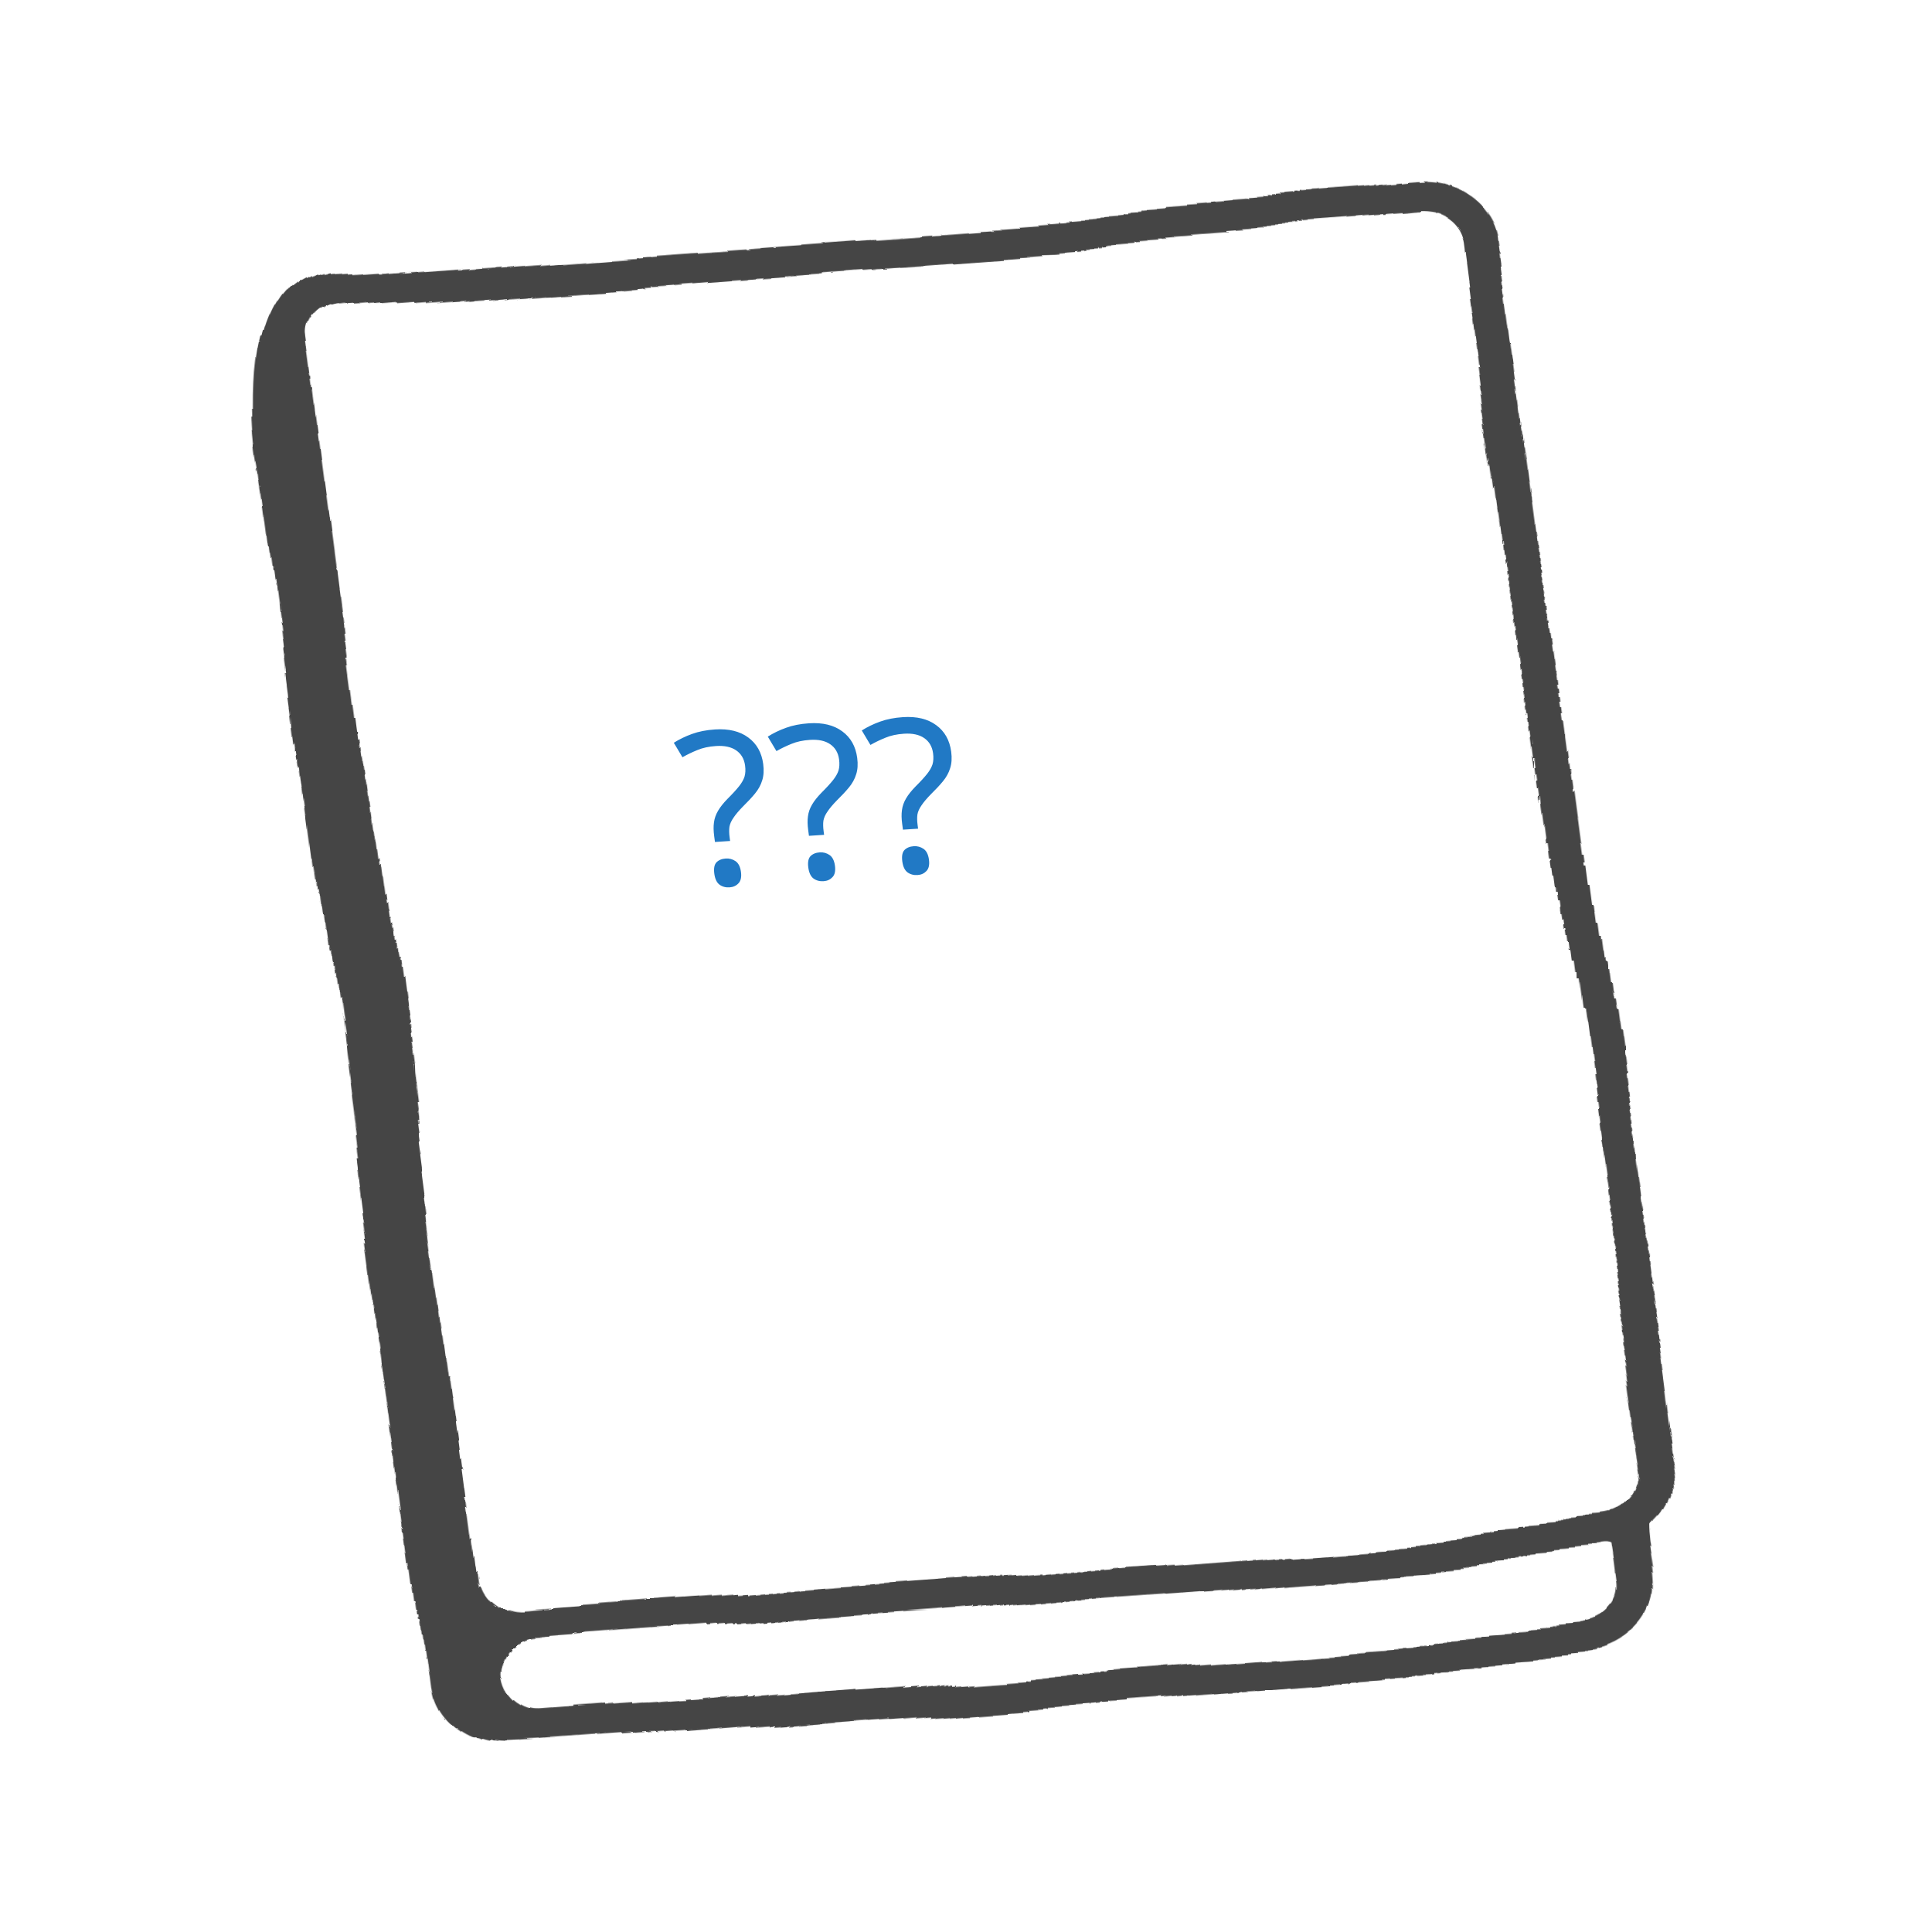
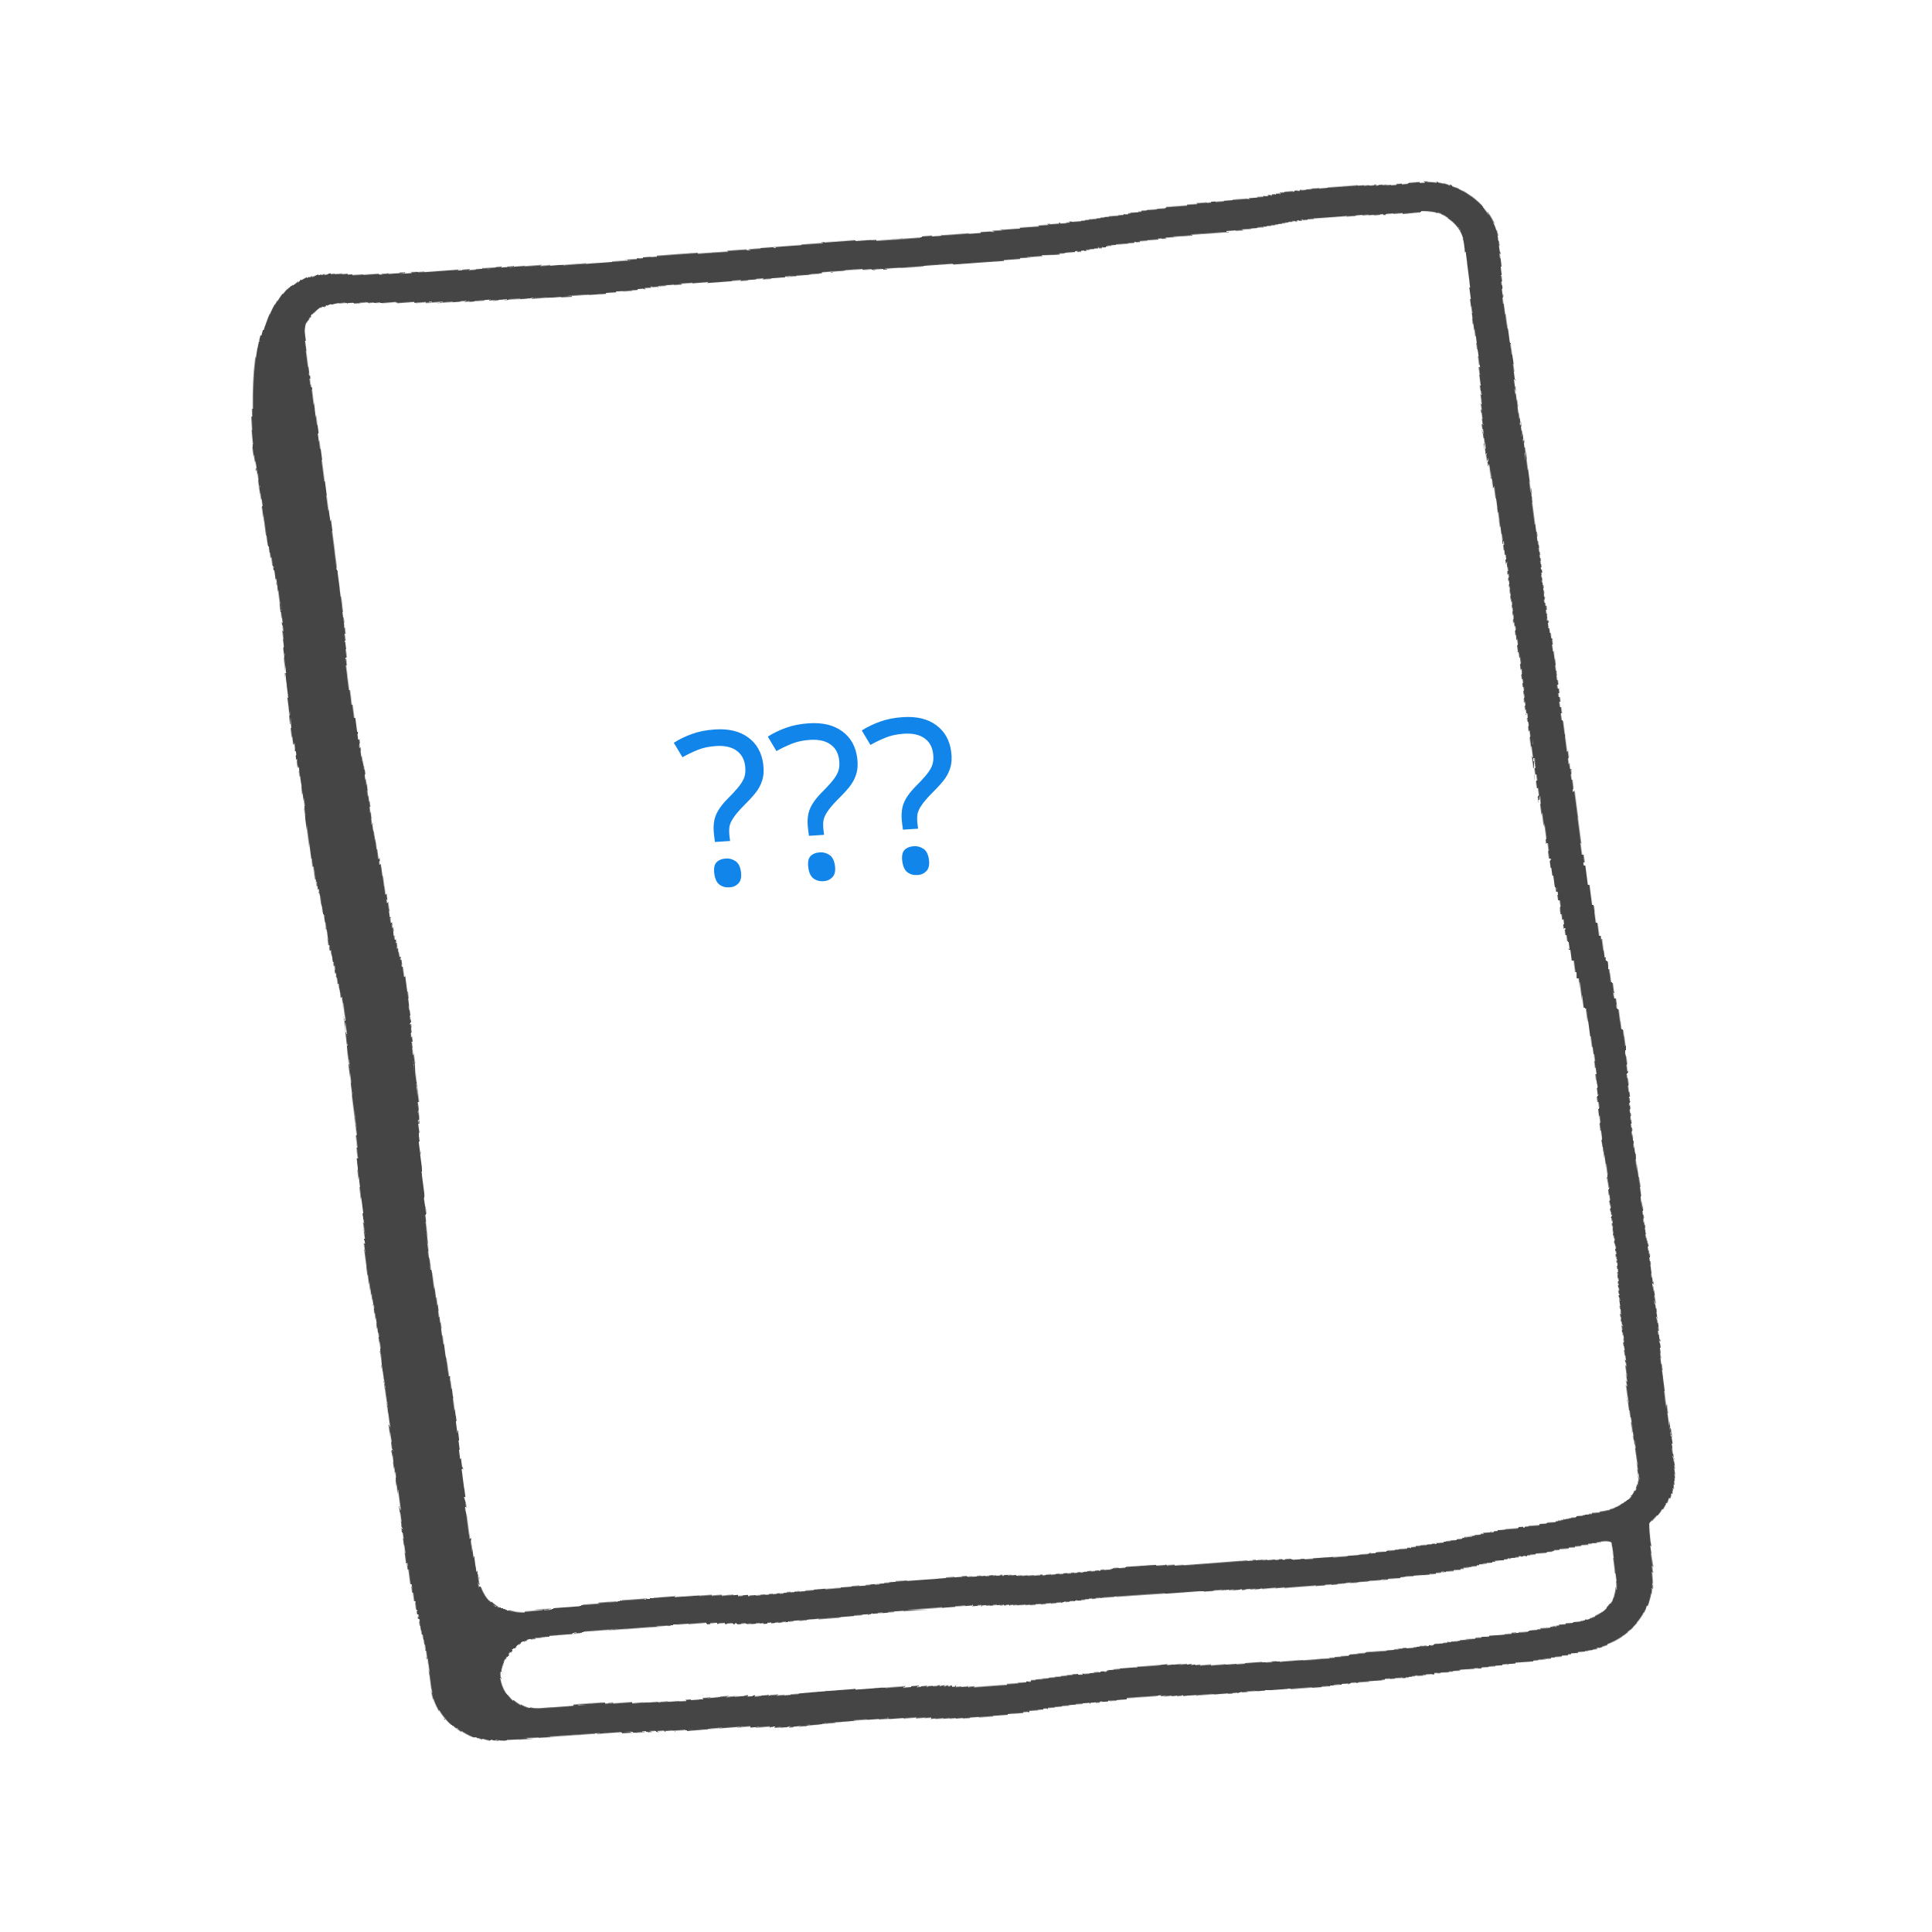
<svg xmlns="http://www.w3.org/2000/svg" version="1.1" x="0px" y="0px" viewBox="0 0 150 150" enable-background="new 0 0 100 100" xml:space="preserve" id="svg2" width="150" height="150">
  <defs id="defs24">
    <filter style="color-interpolation-filters:sRGB" id="filter3207">
      <feTurbulence type="fractalNoise" numOctaves="5" seed="1" baseFrequency="0.013 0.013" result="turbulence" id="feTurbulence3209" />
      <feDisplacementMap in="SourceGraphic" in2="turbulence" scale="6.6" yChannelSelector="G" xChannelSelector="R" id="feDisplacementMap3211" />
    </filter>
  </defs>
  <g id="g4" transform="translate(0,25)">
-     <text xml:space="preserve" style="font-style:normal;font-weight:normal;font-size:16.758px;line-height:125%;font-family:sans-serif;letter-spacing:0px;word-spacing:0px;fill:#2179c5;fill-opacity:1;stroke:none;stroke-width:1px;stroke-linecap:butt;stroke-linejoin:miter;stroke-opacity:1;" x="68.976" y="47.526" id="text3196" transform="matrix(1.003329,-0.06570279,0.1320203,0.9880369,0,0)">
-       <tspan id="tspan3198" x="68.976" y="47.526" style="font-style:normal;font-variant:normal;font-weight:500;font-stretch:normal;font-family:'Futura PT';-inkscape-font-specification:'Futura PT Medium';text-align:center;text-anchor:middle;fill:#2179c5;fill-opacity:1;">???</tspan>
+     <text xml:space="preserve" style="font-style:normal;font-weight:normal;font-size:16.758px;line-height:125%;font-family:sans-serif;letter-spacing:0px;word-spacing:0px;fill:#1185e9;fill-opacity:1;stroke:none;stroke-width:1px;stroke-linecap:butt;stroke-linejoin:miter;stroke-opacity:1;" x="68.976" y="47.526" id="text3196" transform="matrix(1.003329,-0.06570279,0.1320203,0.9880369,0,0)">
+       <tspan id="tspan3198" x="68.976" y="47.526" style="font-style:normal;font-variant:normal;font-weight:500;font-stretch:normal;font-family:'Futura PT';-inkscape-font-specification:'Futura PT Medium';text-align:center;text-anchor:middle;fill:#1185e9;fill-opacity:1;">???</tspan>
    </text>
    <g id="g4-3" transform="translate(0,2.6746625e-6)">
      <g style="fill:#454545;fill-opacity:1;filter:url(#filter3207)" transform="matrix(1.217225,0,0,1.217225,14.39785,-10.86237)" id="g6">
        <path style="fill:#454545;fill-opacity:1" id="path8" d="m 93.658,78.219 c 0.206,1.972 0.534,3.932 0.737,5.905 0.118,1.179 -0.517,2.284 -1.377,3.042 0.001,1.447 0.463,2.861 0.403,4.314 -0.22,1.9 -2.029,3.314 -3.873,3.458 -22.853,1.684 -45.706,3.353 -68.559,5.029 -1.274,0.152 -2.599,-0.21 -3.623,-0.982 C 16.521,98.378 15.893,97.44 15.743,96.402 12.338,70.211 8.926,44.023 5.517,17.835 5.145,15.926 5.098,13.97 5.237,12.034 5.394,10.248 5.778,8.416 6.807,6.913 7.63,5.726 9.046,5.015 10.483,4.989 18.055,4.509 25.615,3.896 33.182,3.364 47.675,2.298 62.17,1.233 76.664,0.18 c 1.297,-0.053 2.619,-0.368 3.9,-0.012 1.535,0.413 2.977,1.577 3.322,3.186 0.304,2.205 0.578,4.414 0.869,6.621 M 78.16,1.954 C 56.138,3.585 34.11,5.183 12.088,6.807 11.27,6.903 10.389,6.793 9.643,7.21 8.94,7.572 8.395,8.326 8.455,9.139 c 3.473,26.721 6.957,53.44 10.435,80.159 0.128,1.004 1.008,1.762 1.962,1.973 0.684,0.191 1.386,-0.025 2.08,-0.025 22.213,-1.63 44.427,-3.259 66.641,-4.887 0.523,-0.035 1.074,-0.06 1.536,-0.34 0.763,-0.389 1.319,-1.256 1.148,-2.127 C 88.793,57.245 85.309,30.6 81.854,3.952 81.783,3.225 81.282,2.591 80.653,2.247 79.896,1.818 78.993,1.854 78.16,1.954 Z m 11.569,86.299 c -11.04,0.778 -22.077,1.602 -33.114,2.41 -11.433,0.852 -22.868,1.66 -34.299,2.526 -1.152,-0.023 -2.125,1.057 -2.203,2.164 -0.134,1.335 1.075,2.695 2.441,2.568 21.854,-1.609 43.71,-3.207 65.564,-4.811 0.633,-0.046 1.303,-0.03 1.876,-0.342 0.731,-0.364 1.318,-1.146 1.208,-1.995 -0.119,-0.84 -0.197,-1.684 -0.338,-2.518 -0.321,-0.181 -0.765,0.016 -1.135,-0.002 z" />
      </g>
    </g>
  </g>
</svg>
